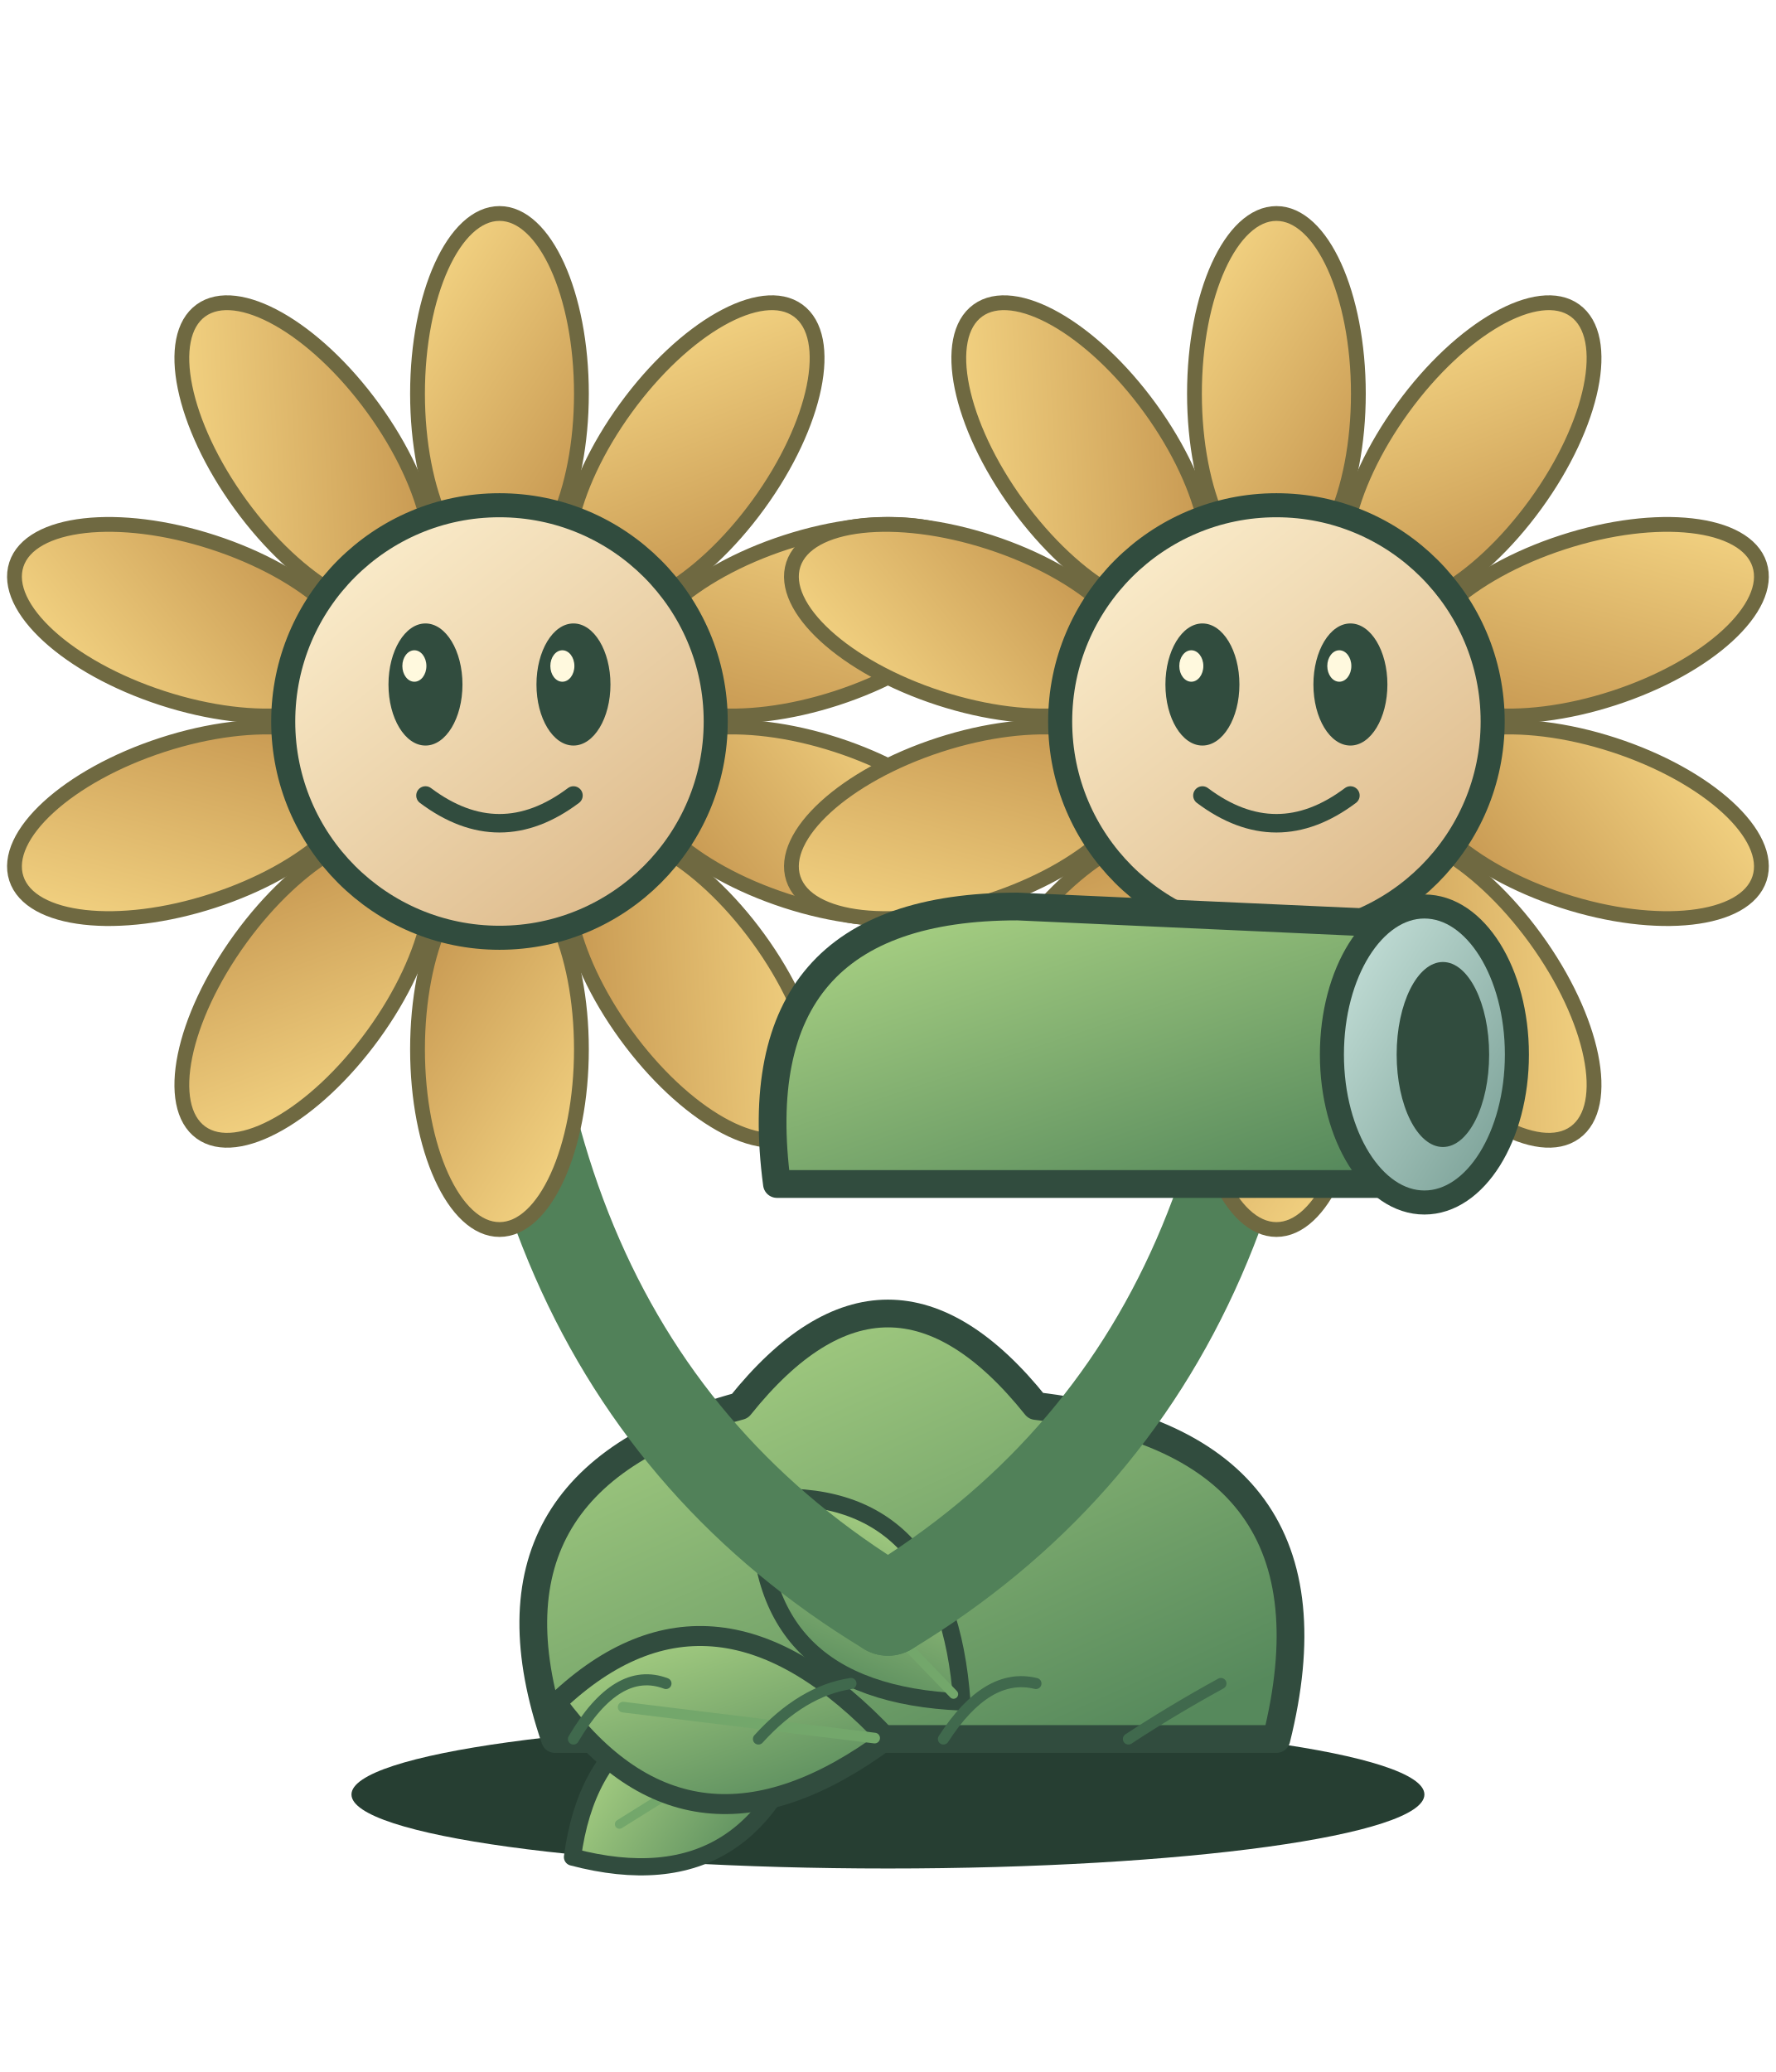
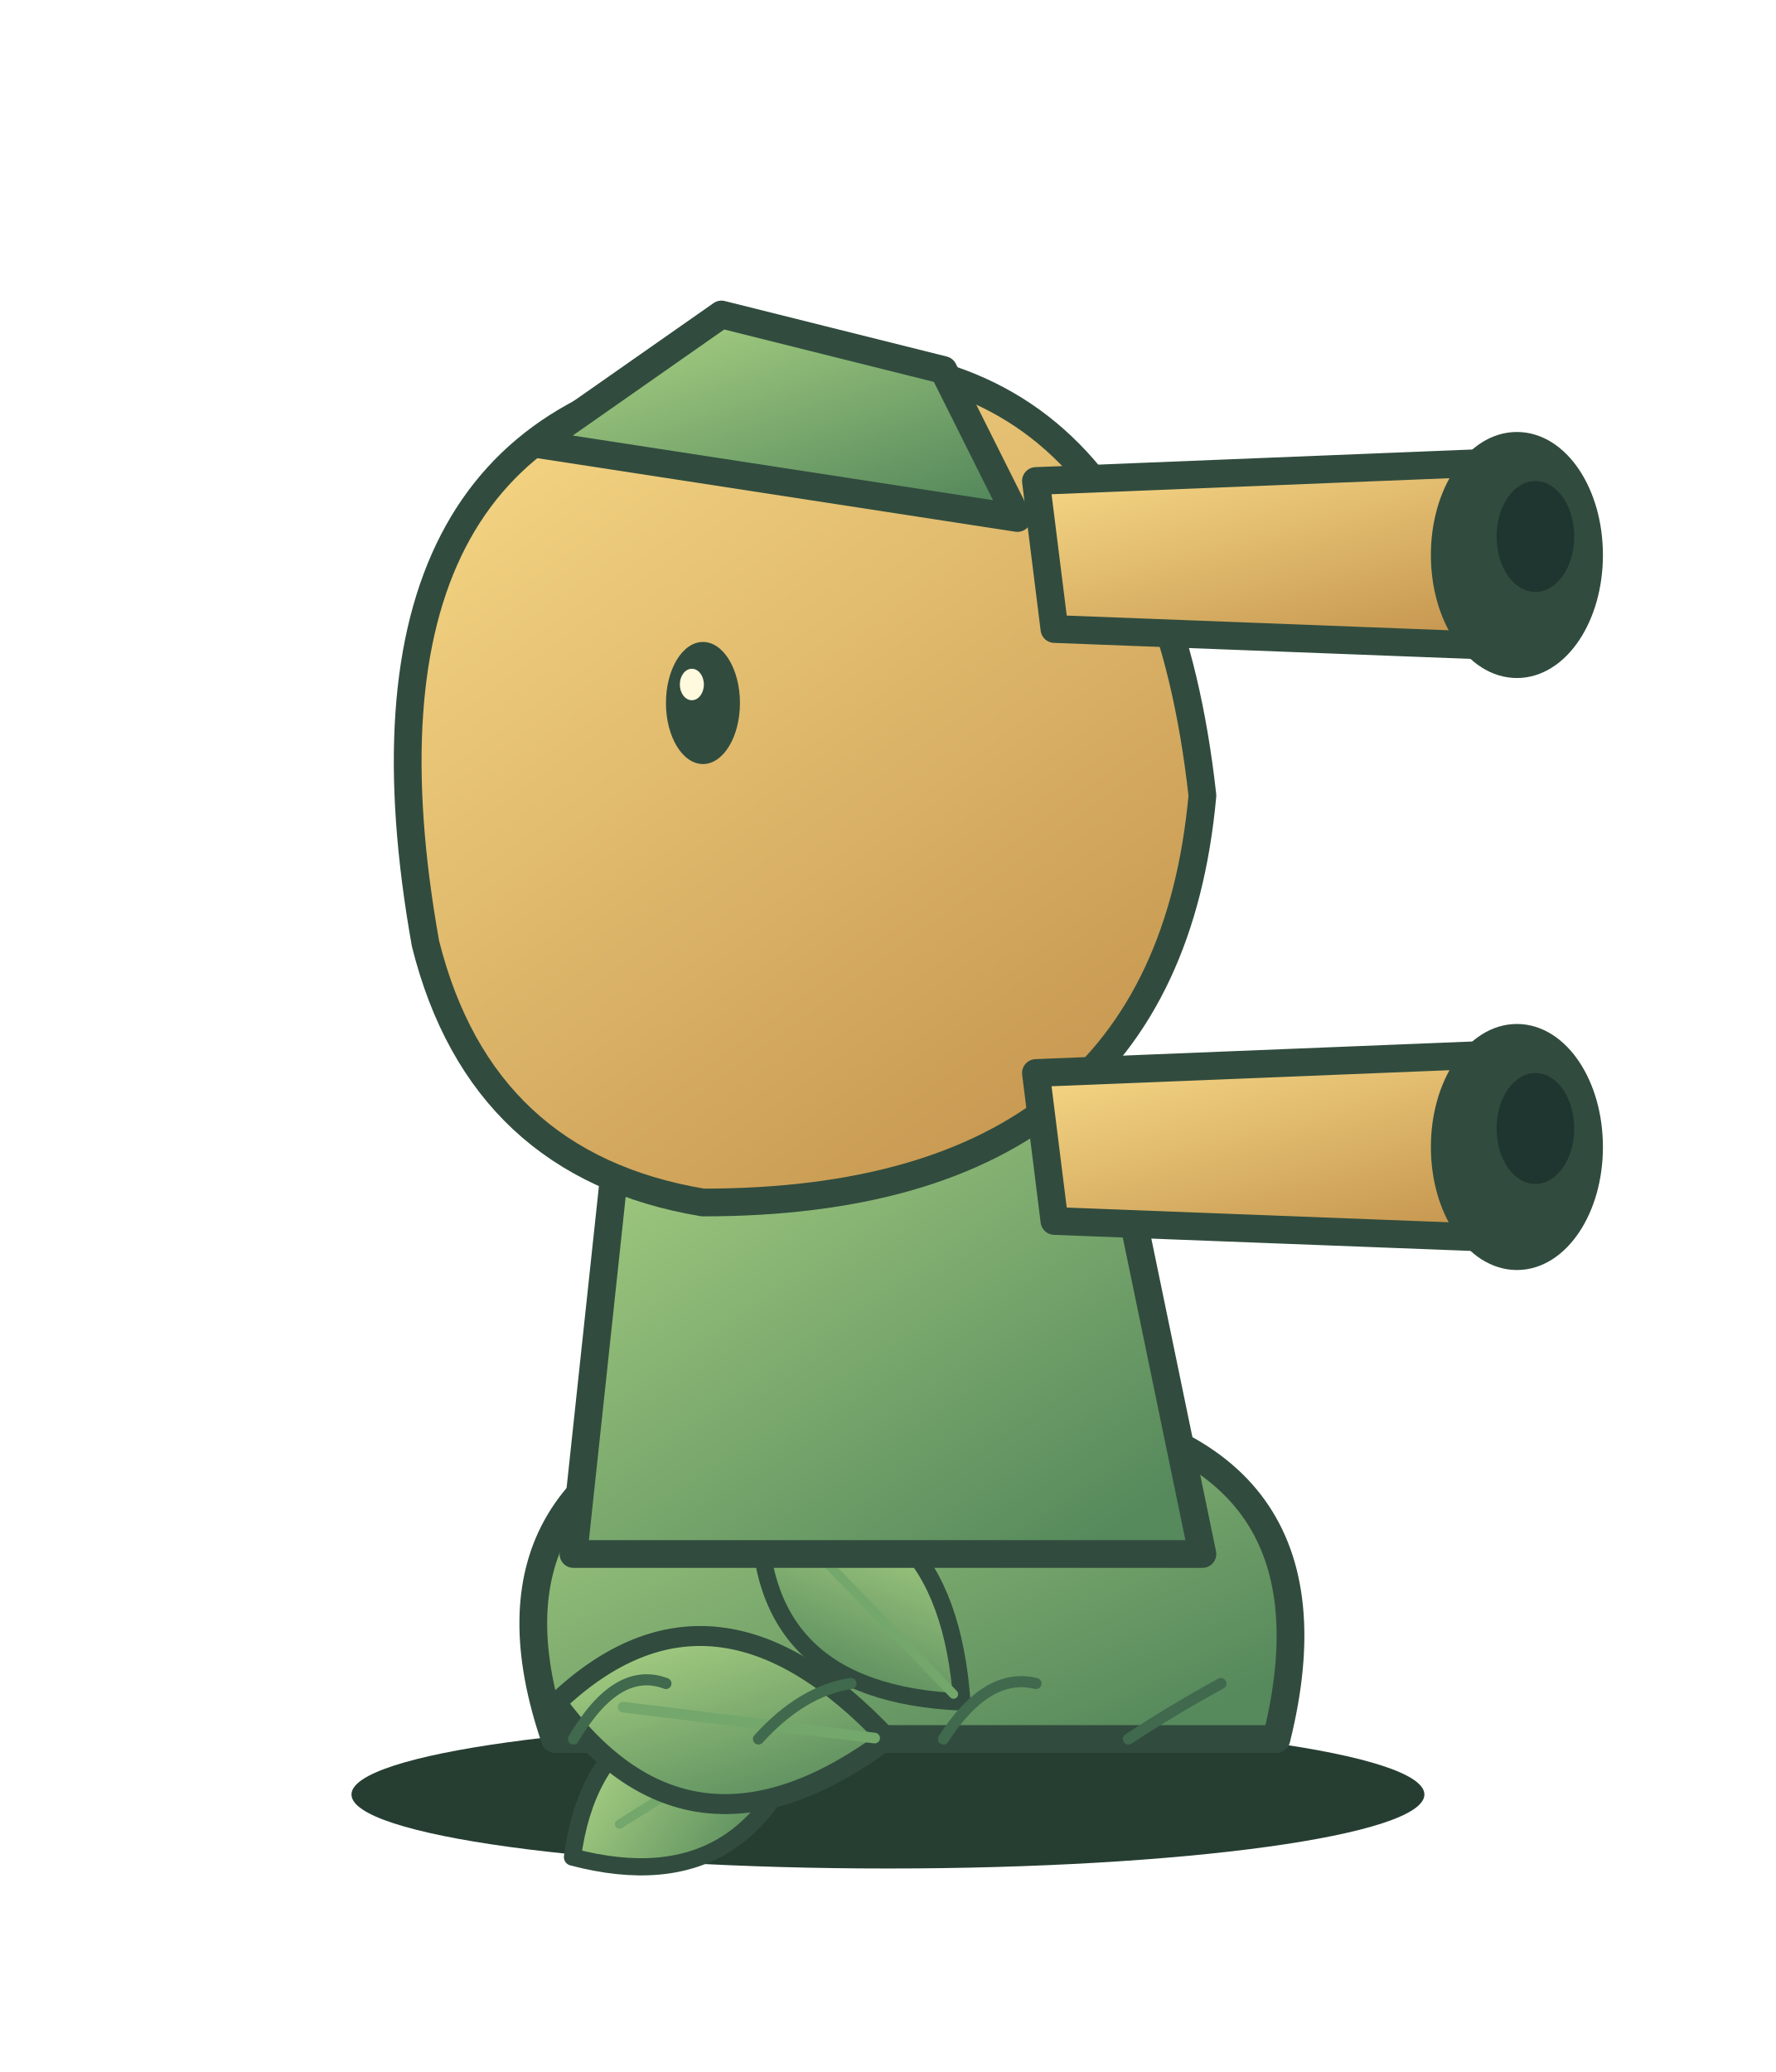
- <svg xmlns="http://www.w3.org/2000/svg" width="192" height="224" viewBox="-48 -60 96 112" data-plant-kind="sun_pea" data-facing="right" data-geometry-signature="33e456acf1111bee">
+ <svg xmlns="http://www.w3.org/2000/svg" width="192" height="224" viewBox="-48 -60 96 112" data-plant-kind="sun_pea" data-facing="right" data-geometry-signature="edd6a48e3647e77b">
  <defs>
    <linearGradient id="leaf" x2=".8" y2="1">
      <stop stop-color="#b1d887" />
      <stop offset="1" stop-color="#56895c" />
    </linearGradient>
    <linearGradient id="body" x2=".7" y2="1">
      <stop stop-color="#f9db89" />
      <stop offset="1" stop-color="#c79851" />
    </linearGradient>
    <linearGradient id="cream" x2=".8" y2="1">
      <stop stop-color="#fff4d5" />
      <stop offset="1" stop-color="#dcb888" />
    </linearGradient>
    <linearGradient id="metal" x2="1" y2="1">
      <stop stop-color="#cce6df" />
      <stop offset="1" stop-color="#739a90" />
    </linearGradient>
  </defs>
  <ellipse cx="0.00" cy="37.00" rx="29.00" ry="4.00" fill="#263e32" stroke="none" stroke-width="0" />
  <path d="M-18 34 Q-22.79 20 -8 16 Q0 6 8 16 Q25 18 21 34Z" fill="url(#leaf)" stroke="#314c3e" stroke-width="1.5" stroke-linejoin="round" stroke-linecap="round" />
  <g transform="translate(-4 32) rotate(-35) scale(0.62)">
    <path d="M0 0 Q-14 -13 -25 -1 Q-14 12 0 0Z" fill="url(#leaf)" stroke="#314c3e" stroke-width="1.5" stroke-linejoin="round" stroke-linecap="round" />
    <path d="M-1 0 L-20 -1" fill="none" stroke="#73a76b" stroke-width="0.8" stroke-linejoin="round" stroke-linecap="round" />
  </g>
  <g transform="translate(0 34) rotate(4) scale(0.72)">
    <path d="M0 0 Q-14 -13 -25 -1 Q-14 12 0 0Z" fill="url(#leaf)" stroke="#314c3e" stroke-width="1.5" stroke-linejoin="round" stroke-linecap="round" />
    <path d="M-1 0 L-20 -1" fill="none" stroke="#73a76b" stroke-width="0.8" stroke-linejoin="round" stroke-linecap="round" />
  </g>
  <g transform="translate(4 32) rotate(43) scale(0.62)">
    <path d="M0 0 Q-14 -13 -25 -1 Q-14 12 0 0Z" fill="url(#leaf)" stroke="#314c3e" stroke-width="1.5" stroke-linejoin="round" stroke-linecap="round" />
    <path d="M-1 0 L-20 -1" fill="none" stroke="#73a76b" stroke-width="0.8" stroke-linejoin="round" stroke-linecap="round" />
  </g>
-   <path d="M0 27 Q-23.10 13 -21.00 -21" fill="none" stroke="#518159" stroke-width="5" stroke-linejoin="round" stroke-linecap="round" />
-   <g transform="translate(-21.0 -21) rotate(0.0)">
-     <ellipse cx="0.00" cy="-17.72" rx="4.43" ry="9.74" fill="url(#body)" stroke="#6f6941" stroke-width="0.8" />
-   </g>
-   <g transform="translate(-21.0 -21) rotate(36.0)">
-     <ellipse cx="0.00" cy="-17.72" rx="4.43" ry="9.74" fill="url(#body)" stroke="#6f6941" stroke-width="0.8" />
-   </g>
-   <g transform="translate(-21.0 -21) rotate(72.0)">
-     <ellipse cx="0.00" cy="-17.72" rx="4.43" ry="9.74" fill="url(#body)" stroke="#6f6941" stroke-width="0.8" />
-   </g>
-   <g transform="translate(-21.0 -21) rotate(108.0)">
-     <ellipse cx="0.00" cy="-17.72" rx="4.43" ry="9.74" fill="url(#body)" stroke="#6f6941" stroke-width="0.8" />
-   </g>
-   <g transform="translate(-21.0 -21) rotate(144.0)">
-     <ellipse cx="0.00" cy="-17.72" rx="4.43" ry="9.74" fill="url(#body)" stroke="#6f6941" stroke-width="0.8" />
-   </g>
-   <g transform="translate(-21.0 -21) rotate(180.0)">
-     <ellipse cx="0.00" cy="-17.72" rx="4.43" ry="9.74" fill="url(#body)" stroke="#6f6941" stroke-width="0.8" />
-   </g>
-   <g transform="translate(-21.0 -21) rotate(216.0)">
-     <ellipse cx="0.00" cy="-17.72" rx="4.43" ry="9.74" fill="url(#body)" stroke="#6f6941" stroke-width="0.8" />
-   </g>
-   <g transform="translate(-21.0 -21) rotate(252.0)">
-     <ellipse cx="0.00" cy="-17.72" rx="4.43" ry="9.74" fill="url(#body)" stroke="#6f6941" stroke-width="0.8" />
-   </g>
-   <g transform="translate(-21.0 -21) rotate(288.0)">
-     <ellipse cx="0.00" cy="-17.72" rx="4.43" ry="9.74" fill="url(#body)" stroke="#6f6941" stroke-width="0.8" />
-   </g>
-   <g transform="translate(-21.0 -21) rotate(324.0)">
-     <ellipse cx="0.00" cy="-17.72" rx="4.43" ry="9.74" fill="url(#body)" stroke="#6f6941" stroke-width="0.8" />
-   </g>
-   <ellipse cx="-21.00" cy="-21.00" rx="11.69" ry="11.69" fill="url(#cream)" stroke="#314c3e" stroke-width="1.3" />
-   <ellipse cx="-25.00" cy="-23.00" rx="2.00" ry="3.30" fill="#314c3e" stroke="none" stroke-width="1.3" />
-   <ellipse cx="-25.60" cy="-24.00" rx="0.65" ry="0.85" fill="#fff9de" stroke="none" stroke-width="1.3" />
-   <ellipse cx="-17.00" cy="-23.00" rx="2.00" ry="3.30" fill="#314c3e" stroke="none" stroke-width="1.3" />
-   <ellipse cx="-17.60" cy="-24.00" rx="0.65" ry="0.85" fill="#fff9de" stroke="none" stroke-width="1.3" />
-   <path d="M-25.0 -17 Q-21.0 -14 -17.0 -17" fill="none" stroke="#314c3e" stroke-width="1" stroke-linejoin="round" stroke-linecap="round" />
-   <path d="M0 27 Q23.10 13 21.00 -21" fill="none" stroke="#518159" stroke-width="5" stroke-linejoin="round" stroke-linecap="round" />
-   <g transform="translate(21.0 -21) rotate(0.0)">
-     <ellipse cx="0.00" cy="-17.72" rx="4.43" ry="9.74" fill="url(#body)" stroke="#6f6941" stroke-width="0.8" />
-   </g>
-   <g transform="translate(21.0 -21) rotate(36.0)">
-     <ellipse cx="0.00" cy="-17.72" rx="4.43" ry="9.74" fill="url(#body)" stroke="#6f6941" stroke-width="0.8" />
-   </g>
-   <g transform="translate(21.0 -21) rotate(72.0)">
-     <ellipse cx="0.00" cy="-17.72" rx="4.43" ry="9.74" fill="url(#body)" stroke="#6f6941" stroke-width="0.8" />
-   </g>
-   <g transform="translate(21.0 -21) rotate(108.0)">
-     <ellipse cx="0.00" cy="-17.72" rx="4.43" ry="9.74" fill="url(#body)" stroke="#6f6941" stroke-width="0.8" />
-   </g>
-   <g transform="translate(21.0 -21) rotate(144.0)">
-     <ellipse cx="0.00" cy="-17.72" rx="4.43" ry="9.74" fill="url(#body)" stroke="#6f6941" stroke-width="0.8" />
-   </g>
-   <g transform="translate(21.0 -21) rotate(180.0)">
-     <ellipse cx="0.00" cy="-17.72" rx="4.43" ry="9.74" fill="url(#body)" stroke="#6f6941" stroke-width="0.8" />
-   </g>
-   <g transform="translate(21.0 -21) rotate(216.0)">
-     <ellipse cx="0.00" cy="-17.72" rx="4.43" ry="9.74" fill="url(#body)" stroke="#6f6941" stroke-width="0.8" />
-   </g>
-   <g transform="translate(21.0 -21) rotate(252.0)">
-     <ellipse cx="0.00" cy="-17.72" rx="4.43" ry="9.74" fill="url(#body)" stroke="#6f6941" stroke-width="0.8" />
-   </g>
-   <g transform="translate(21.0 -21) rotate(288.0)">
-     <ellipse cx="0.00" cy="-17.72" rx="4.43" ry="9.74" fill="url(#body)" stroke="#6f6941" stroke-width="0.8" />
-   </g>
-   <g transform="translate(21.0 -21) rotate(324.0)">
-     <ellipse cx="0.00" cy="-17.72" rx="4.43" ry="9.74" fill="url(#body)" stroke="#6f6941" stroke-width="0.8" />
-   </g>
-   <ellipse cx="21.00" cy="-21.00" rx="11.69" ry="11.69" fill="url(#cream)" stroke="#314c3e" stroke-width="1.3" />
-   <ellipse cx="17.00" cy="-23.00" rx="2.00" ry="3.30" fill="#314c3e" stroke="none" stroke-width="1.3" />
-   <ellipse cx="16.40" cy="-24.00" rx="0.65" ry="0.85" fill="#fff9de" stroke="none" stroke-width="1.3" />
-   <ellipse cx="25.00" cy="-23.00" rx="2.00" ry="3.30" fill="#314c3e" stroke="none" stroke-width="1.3" />
-   <ellipse cx="24.40" cy="-24.00" rx="0.65" ry="0.85" fill="#fff9de" stroke="none" stroke-width="1.3" />
-   <path d="M17.0 -17 Q21.0 -14 25.0 -17" fill="none" stroke="#314c3e" stroke-width="1" stroke-linejoin="round" stroke-linecap="round" />
-   <g transform="translate(0 10)">
-     <path d="M-6 -6 Q-8 -21 7 -21 L29 -20 L30 -6Z" fill="url(#leaf)" stroke="#314c3e" stroke-width="1.5" stroke-linejoin="round" stroke-linecap="round" />
-     <ellipse cx="29.00" cy="-13.00" rx="5.00" ry="8.00" fill="url(#metal)" stroke="#314c3e" stroke-width="1.3" />
-     <ellipse cx="30.00" cy="-13.00" rx="2.50" ry="5.00" fill="#314c3e" stroke="none" stroke-width="1.3" />
-   </g>
+   <path d="M-17 24 L-14 -4 L11 -5 L17 24Z" fill="url(#leaf)" stroke="#314c3e" stroke-width="1.5" stroke-linejoin="round" stroke-linecap="round" />
+   <path d="M-25 -9 Q-30 -37 -9 -40 Q14 -44 17 -17 Q15 5 -10 5 Q-22 3 -25 -9Z" fill="url(#body)" stroke="#314c3e" stroke-width="1.5" stroke-linejoin="round" stroke-linecap="round" />
+   <ellipse cx="-10.00" cy="-22.00" rx="2.00" ry="3.30" fill="#314c3e" stroke="none" stroke-width="1.3" />
+   <ellipse cx="-10.60" cy="-23.00" rx="0.65" ry="0.85" fill="#fff9de" stroke="none" stroke-width="1.3" />
+   <path d="M8 -34.00 L32.79 -35.00 L35 -25.00 L9 -26.00Z" fill="url(#body)" stroke="#314c3e" stroke-width="1.5" stroke-linejoin="round" stroke-linecap="round" />
+   <ellipse cx="34.00" cy="-30.00" rx="4.00" ry="6.00" fill="#314c3e" stroke="#314c3e" stroke-width="1.3" />
+   <ellipse cx="35.00" cy="-31.00" rx="2.10" ry="3.00" fill="#1f3630" stroke="none" stroke-width="1.3" />
+   <path d="M8 -2.00 L32.79 -3.00 L35 7.00 L9 6.00Z" fill="url(#body)" stroke="#314c3e" stroke-width="1.5" stroke-linejoin="round" stroke-linecap="round" />
+   <ellipse cx="34.00" cy="2.00" rx="4.00" ry="6.00" fill="#314c3e" stroke="#314c3e" stroke-width="1.3" />
+   <ellipse cx="35.00" cy="1.00" rx="2.10" ry="3.00" fill="#1f3630" stroke="none" stroke-width="1.3" />
+   <path d="M-19 -36 L-9 -43 L3 -40 L7 -32Z" fill="url(#leaf)" stroke="#314c3e" stroke-width="1.5" stroke-linejoin="round" stroke-linecap="round" />
  <path d="M-17 34 Q-14.642 30.000 -12 31" fill="none" stroke="#40694d" stroke-width="0.6" stroke-linejoin="round" stroke-linecap="round" />
  <path d="M-7 34 Q-4.642 31.400 -2 31" fill="none" stroke="#40694d" stroke-width="0.6" stroke-linejoin="round" stroke-linecap="round" />
  <path d="M3 34 Q5.358 30.350 8 31" fill="none" stroke="#40694d" stroke-width="0.6" stroke-linejoin="round" stroke-linecap="round" />
  <path d="M13 34 Q15.358 32.450 18 31" fill="none" stroke="#40694d" stroke-width="0.6" stroke-linejoin="round" stroke-linecap="round" />
</svg>
